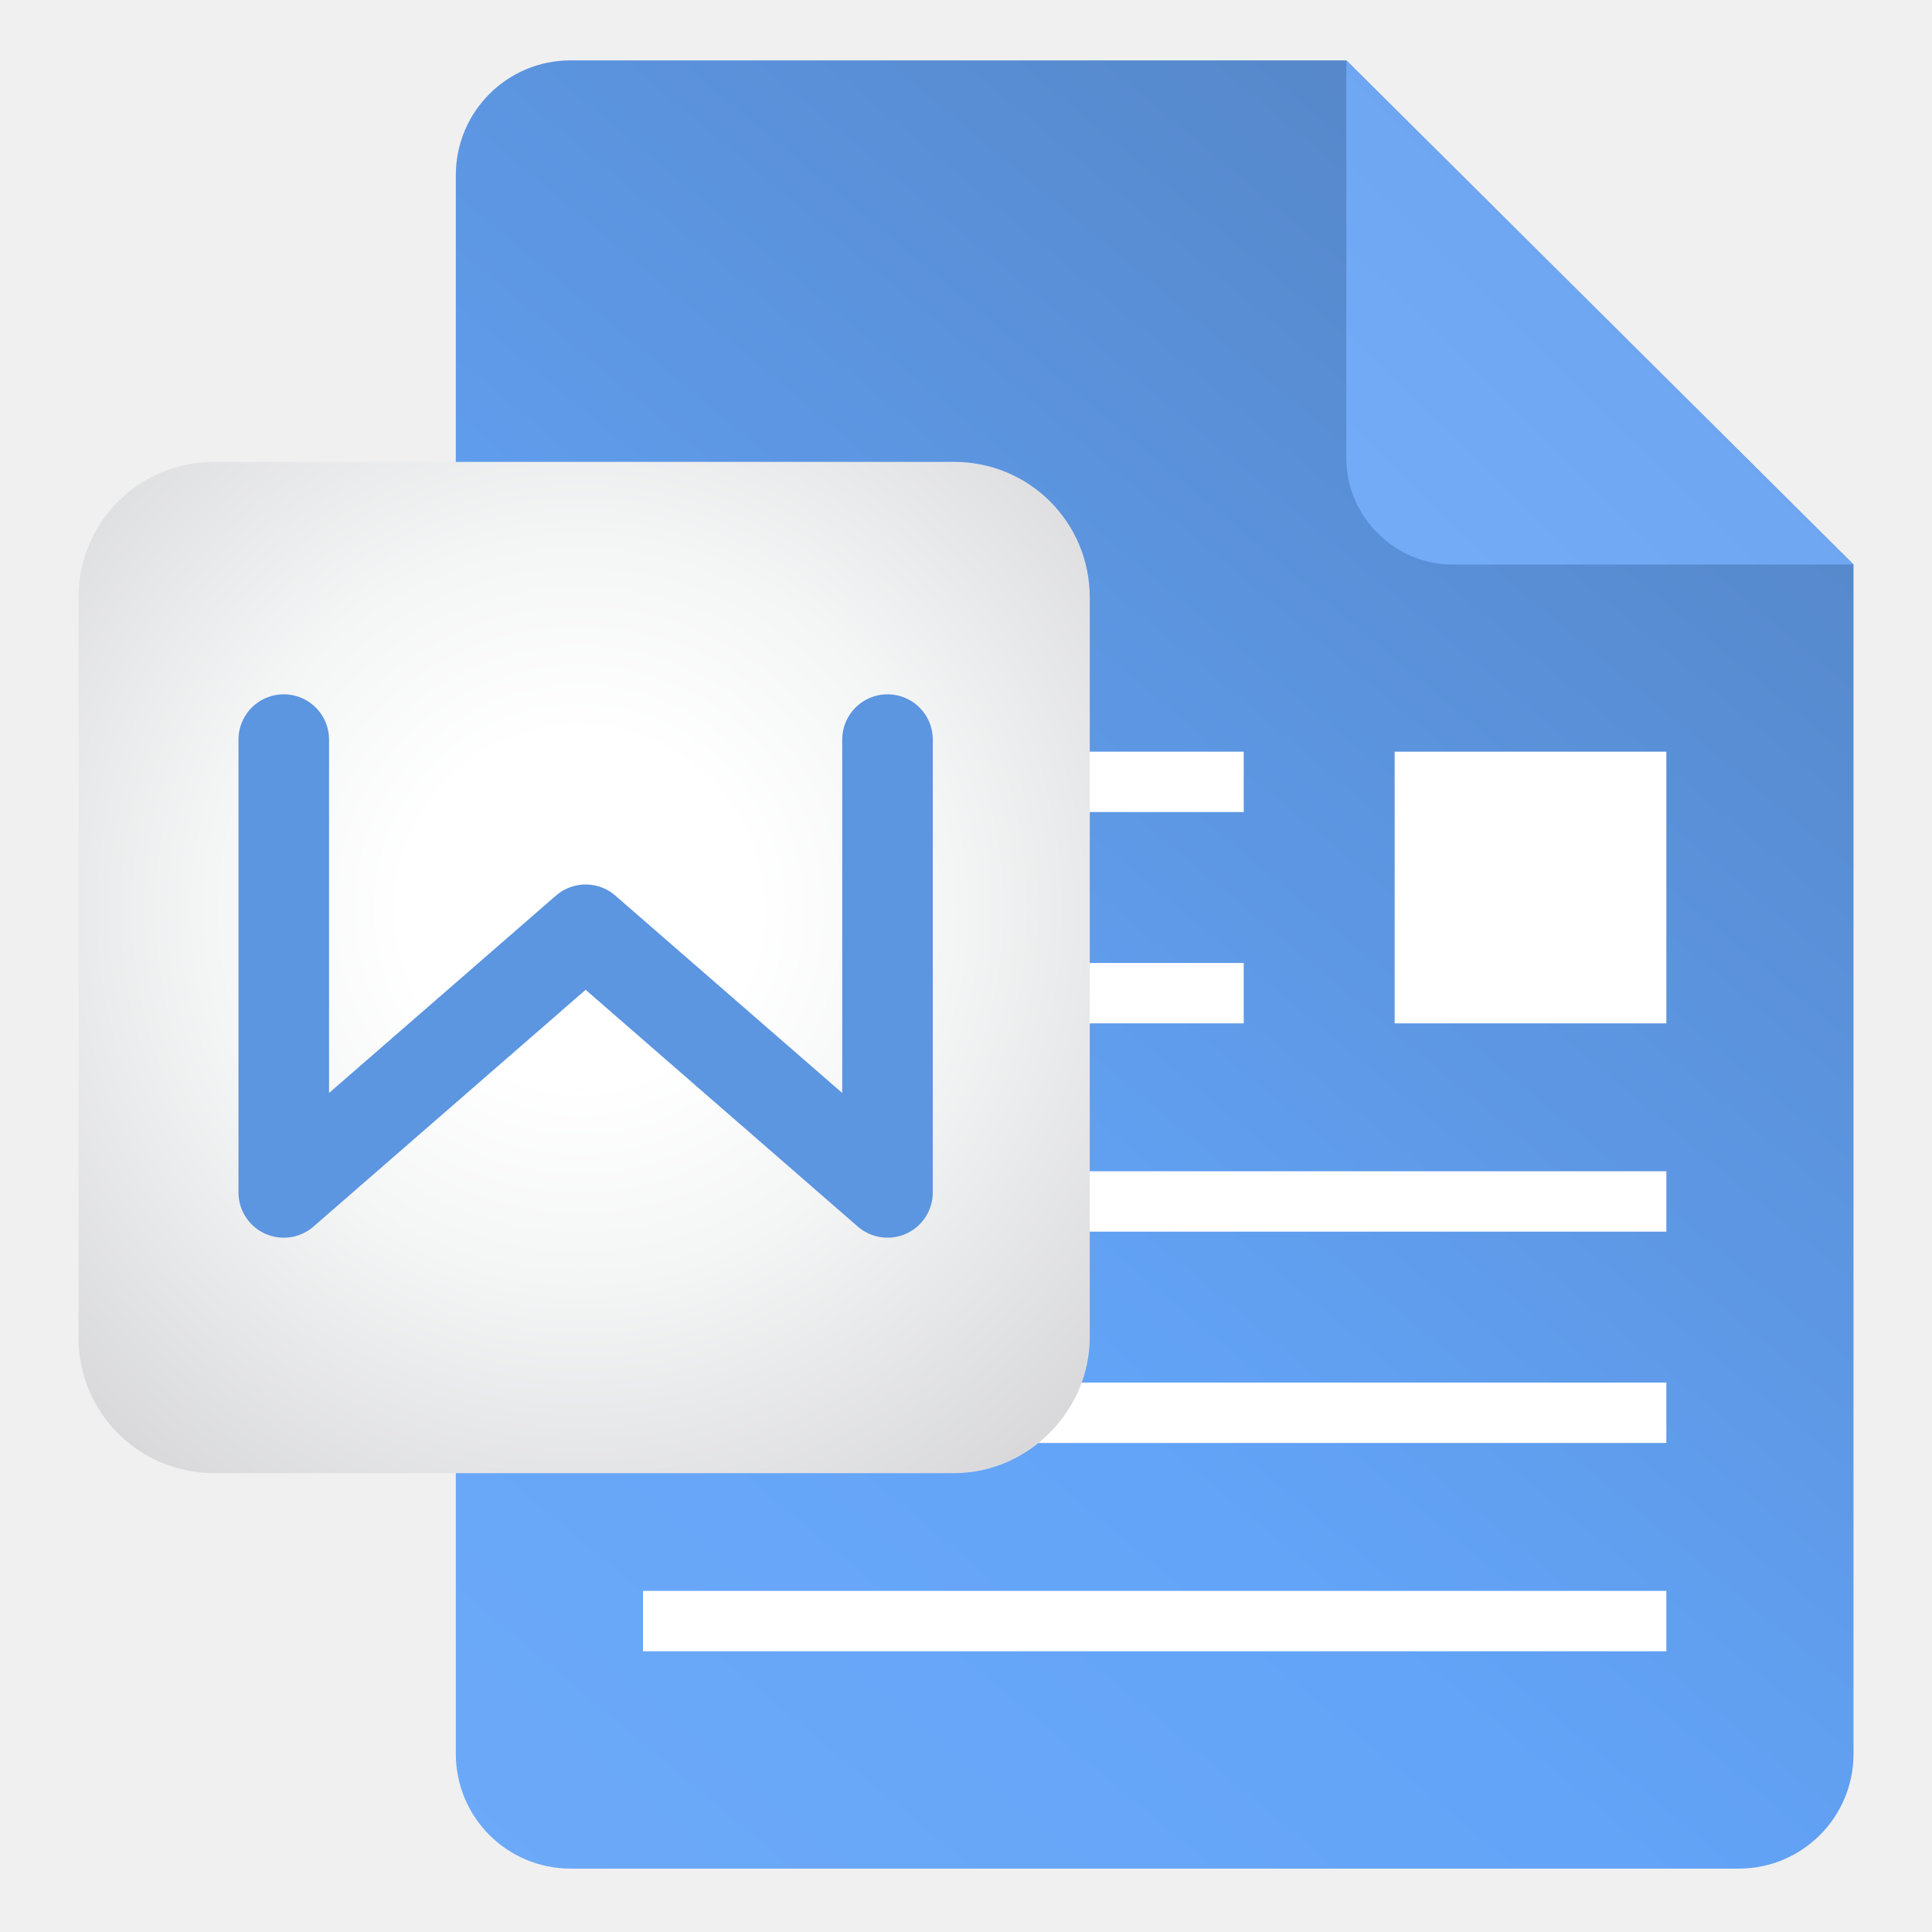
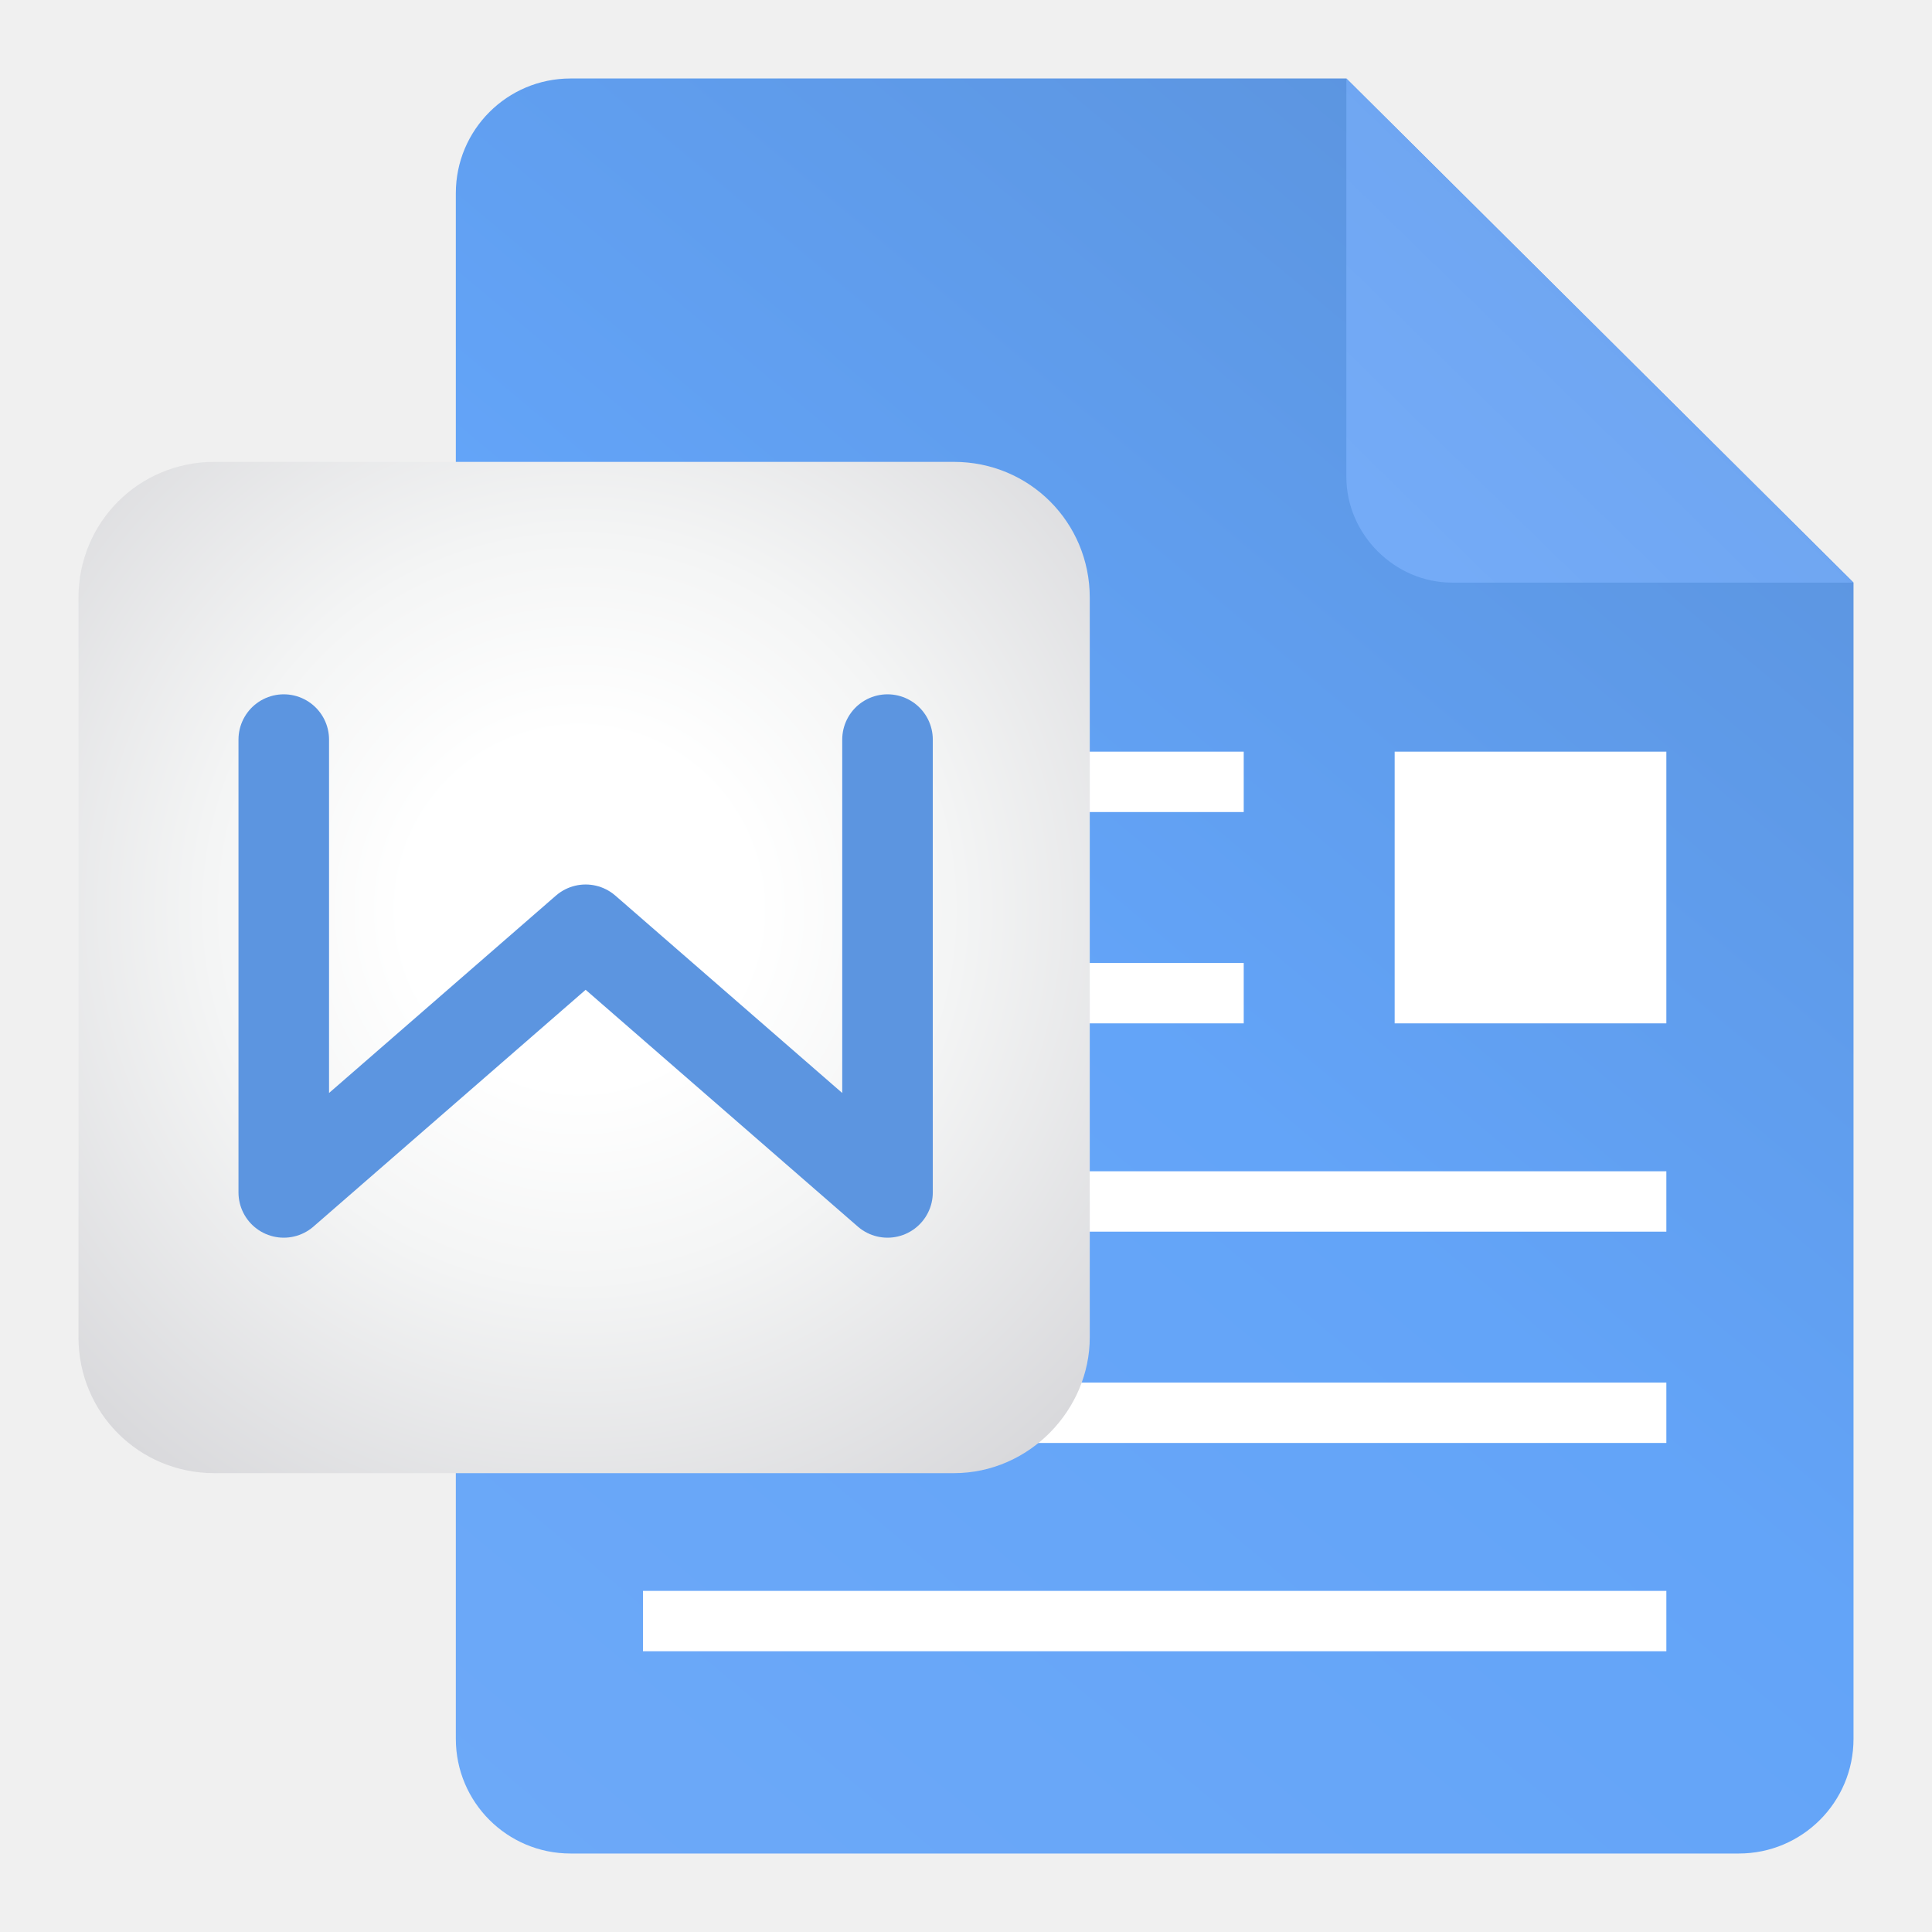
<svg xmlns="http://www.w3.org/2000/svg" version="1.1" id="Layer_1" x="0px" y="0px" viewBox="0 0 64 64" style="enable-background:new 0 0 64 64;" xml:space="preserve">
  <style type="text/css">
	.st0{fill:url(#SVGID_1_);}
	.st1{fill:url(#SVGID_2_);}
	.st2{fill:#FFFFFF;}
	.st3{fill:url(#SVGID_3_);}
	.st4{fill:none;stroke:#5C95E0;stroke-width:3;stroke-linecap:round;stroke-linejoin:round;stroke-miterlimit:10;}
</style>
+   <linearGradient id="SVGID_1_" gradientUnits="userSpaceOnUse" x1="13.913" y1="4.898" x2="71.948" y2="74.296" gradientTransform="matrix(1 0 0 -1 0 66)">
+     <stop offset="0" style="stop-color:#6DA9F8" />
+     <stop offset="0.397" style="stop-color:#63A4F8" />
+     <stop offset="1" style="stop-color:#5688CB" />
+   </linearGradient>
+   <path class="st0" d="M61.4,19.3v38.3c0,2.1-1.7,3.8-3.8,3.8H18.9c-2.1,0-3.8-1.7-3.8-3.8V6.4c0-2.1,1.7-3.8,3.8-3.8h25.7L61.4,19.3z  " />
+   <linearGradient id="SVGID_2_" gradientUnits="userSpaceOnUse" x1="44.974" y1="46.843" x2="70.716" y2="73.166" gradientTransform="matrix(1 0 0 -1 0 66)">
+     <stop offset="0" style="stop-color:#75ACF8" />
+     <stop offset="0.556" style="stop-color:#6BA2ED" />
+     <stop offset="1" style="stop-color:#6299E4" />
+   </linearGradient>
+   <path class="st1" d="M61.4,19.3H48.1c-1.9,0-3.5-1.6-3.5-3.5V2.6L61.4,19.3z" />
  <g>
-     <linearGradient id="SVGID_1_" gradientUnits="userSpaceOnUse" x1="13.624" y1="4.603" x2="55.141" y2="54.248" gradientTransform="matrix(1 0 0 -1 0 66)">
-       <stop offset="0" style="stop-color:#6DA9F8" />
-       <stop offset="0.397" style="stop-color:#63A4F8" />
-       <stop offset="1" style="stop-color:#5688CB" />
-     </linearGradient>
-     <path class="st0" d="M61.4,18.7v39.4c0,2.1-1.7,3.8-3.8,3.8H18.9c-2.1,0-3.8-1.7-3.8-3.8V5.8c0-2.1,1.7-3.8,3.8-3.8h25.7L61.4,18.7   L61.4,18.7z" />
-     <linearGradient id="SVGID_2_" gradientUnits="userSpaceOnUse" x1="44.974" y1="47.444" x2="70.716" y2="73.766" gradientTransform="matrix(1 0 0 -1 0 66)">
-       <stop offset="0" style="stop-color:#75ACF8" />
-       <stop offset="0.556" style="stop-color:#6BA2ED" />
-       <stop offset="1" style="stop-color:#6299E4" />
-     </linearGradient>
-     <path class="st1" d="M61.4,18.7H48.1c-1.9,0-3.5-1.6-3.5-3.5V2L61.4,18.7z" />
-     <g>
-       <rect x="21.3" y="24.9" class="st2" width="19.9" height="2" />
-       <rect x="21.3" y="31.9" class="st2" width="19.9" height="2" />
-       <rect x="21.3" y="38.8" class="st2" width="33.9" height="2" />
-       <rect x="21.3" y="45.8" class="st2" width="33.9" height="2" />
-       <rect x="21.3" y="52.7" class="st2" width="33.9" height="2" />
-     </g>
-     <rect x="46.2" y="24.9" class="st2" width="9" height="9" />
+     <rect x="21.3" y="24.9" class="st2" width="19.9" height="2" />
+     <rect x="21.3" y="31.9" class="st2" width="19.9" height="2" />
+     <rect x="21.3" y="38.8" class="st2" width="33.9" height="2" />
+     <rect x="21.3" y="45.8" class="st2" width="33.9" height="2" />
+     <rect x="21.3" y="52.7" class="st2" width="33.9" height="2" />
  </g>
+   <rect x="46.2" y="24.9" class="st2" width="9" height="9" />
  <radialGradient id="SVGID_3_" cx="19.194" cy="30.129" r="38.671" gradientUnits="userSpaceOnUse">
    <stop offset="0.151" style="stop-color:#FFFFFF" />
    <stop offset="0.318" style="stop-color:#F4F5F5" />
    <stop offset="0.609" style="stop-color:#D8D8DB" />
    <stop offset="0.986" style="stop-color:#AAABB0" />
    <stop offset="0.994" style="stop-color:#A9AAAF" />
  </radialGradient>
  <path class="st3" d="M31.6,48.8H7.1c-2.5,0-4.5-2-4.5-4.5V19.8c0-2.5,2-4.5,4.5-4.5h24.5c2.5,0,4.5,2,4.5,4.5v24.5  C36.1,46.7,34.1,48.8,31.6,48.8z" />
  <path class="st4" d="M9.4,24.5v15l10-8.7l10,8.7v-15" />
</svg>
